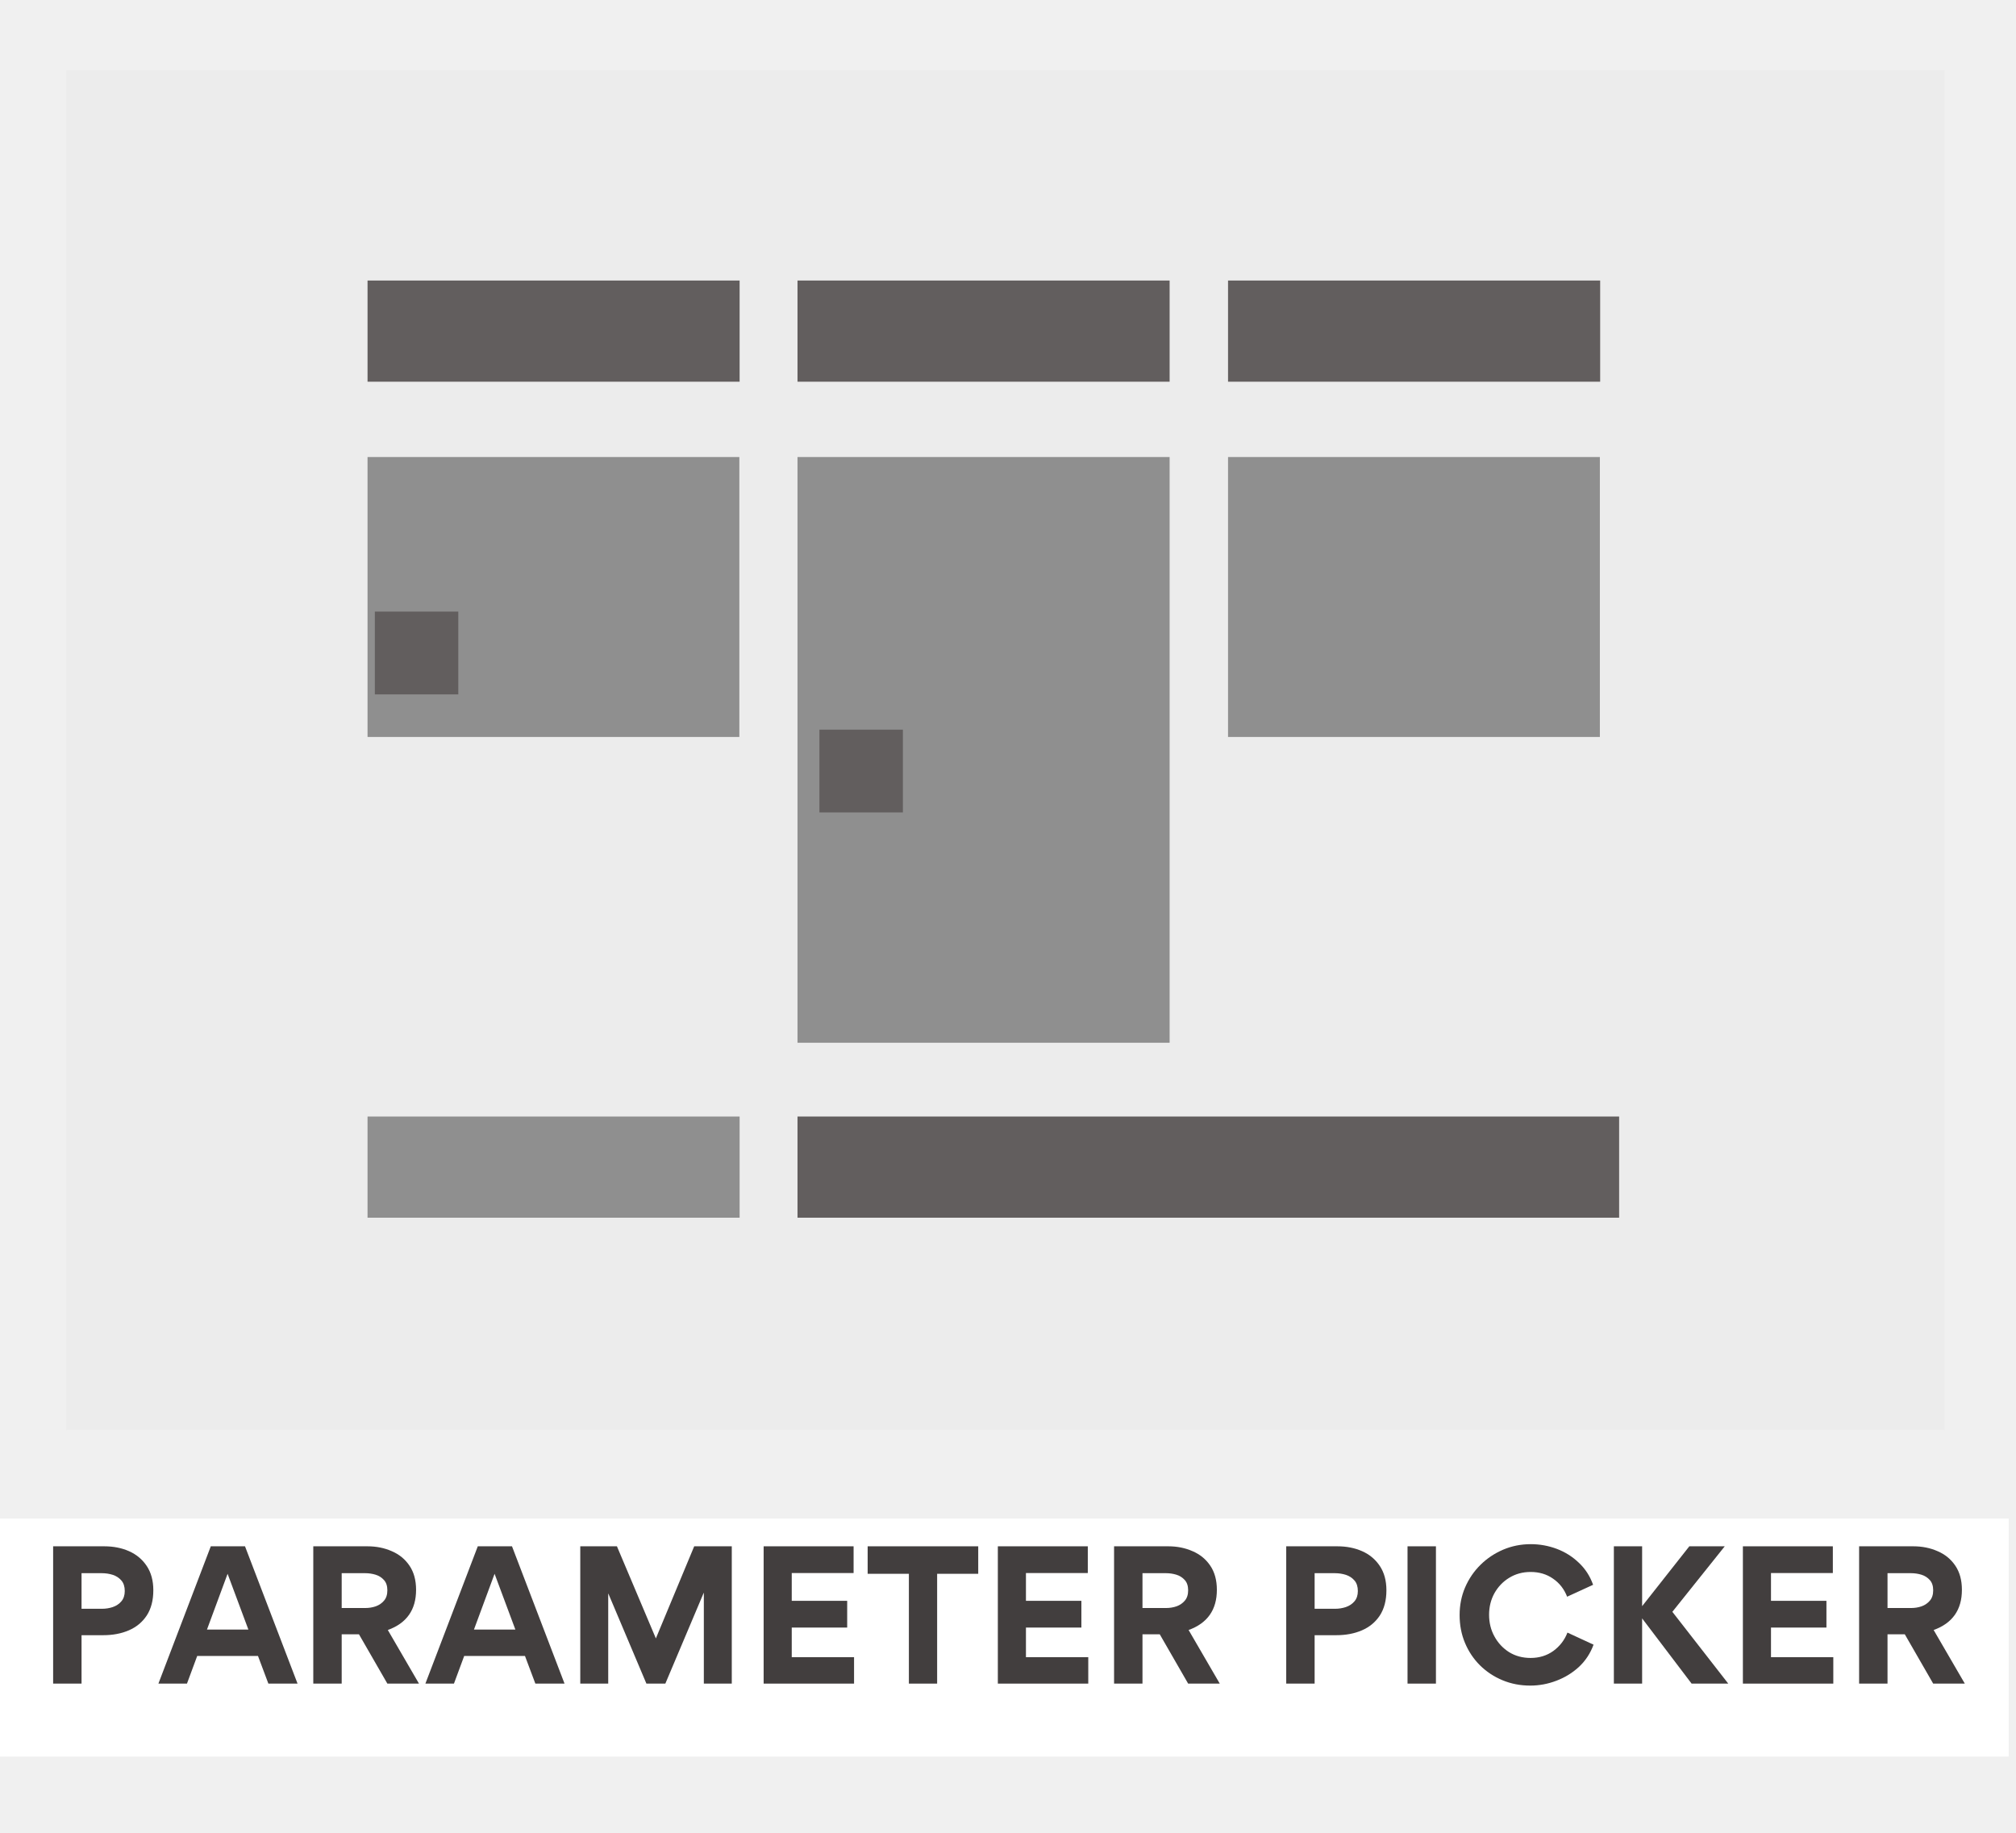
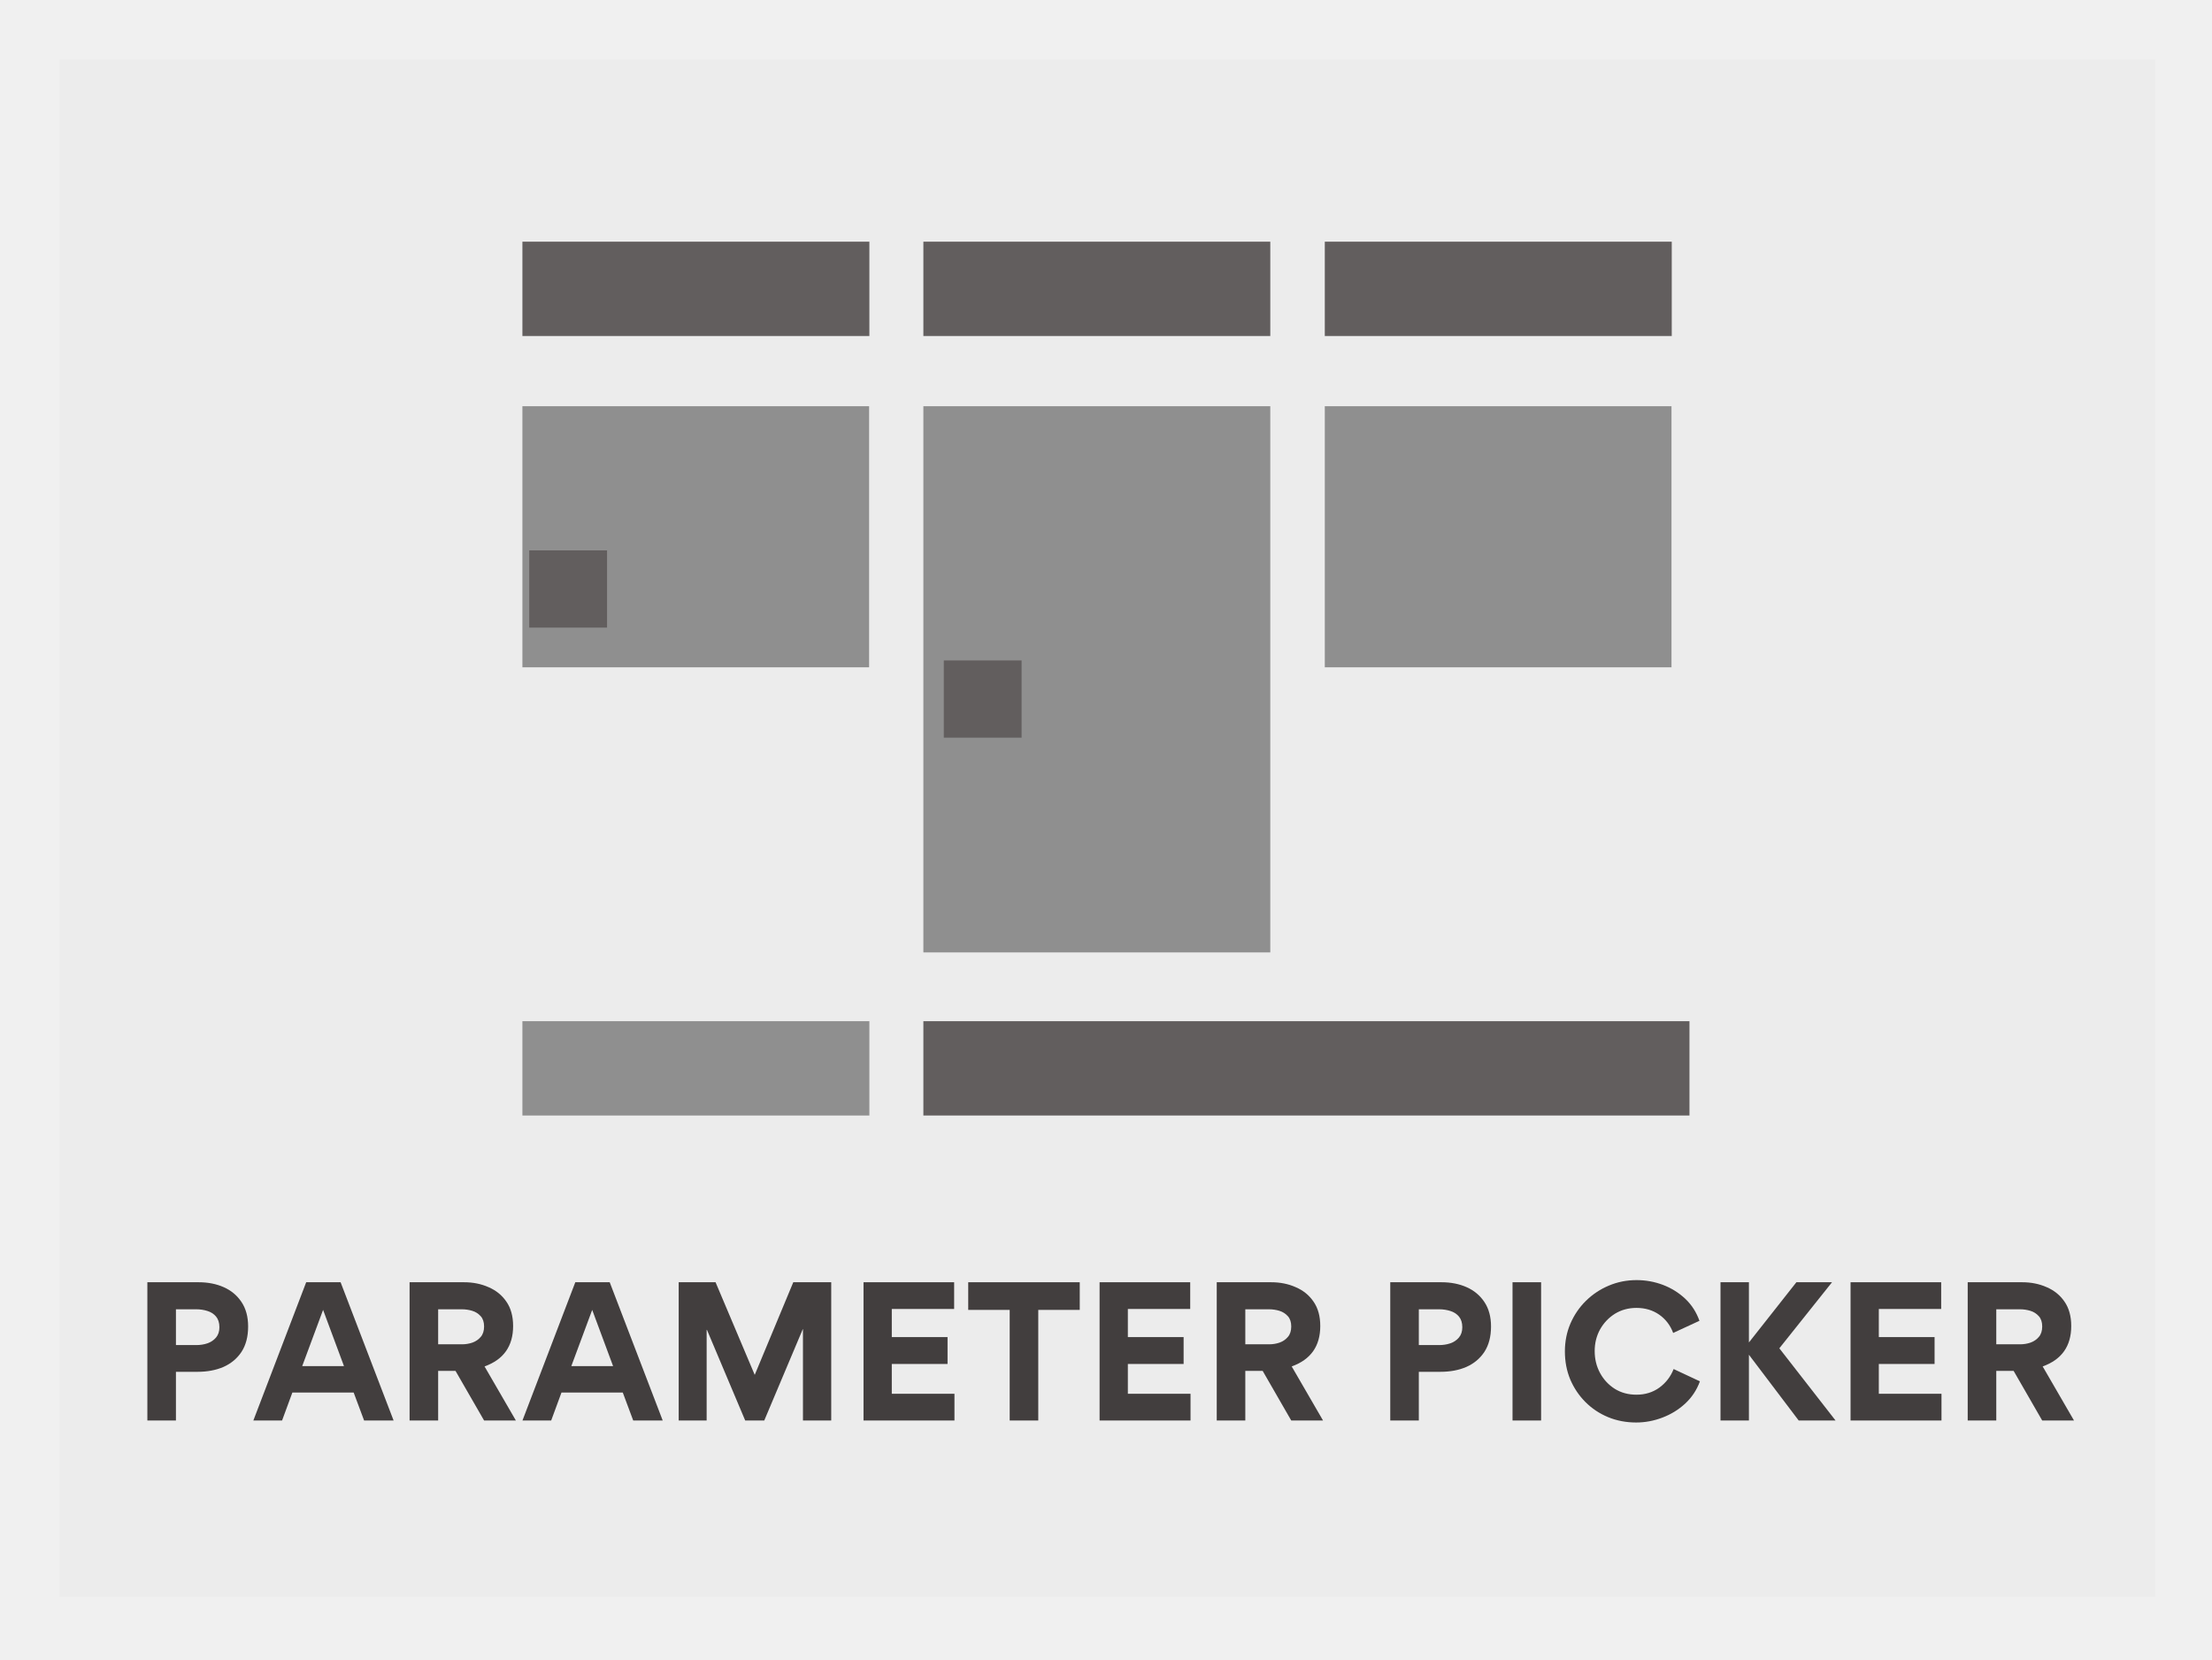
- <svg xmlns="http://www.w3.org/2000/svg" width="275" zoomAndPan="magnify" viewBox="0 0 206.25 187.5" height="250" preserveAspectRatio="xMidYMid meet" version="1.0">
+ <svg xmlns="http://www.w3.org/2000/svg" width="300" zoomAndPan="magnify" viewBox="0 0 224.88 168.75" height="225" preserveAspectRatio="xMidYMid meet" version="1.0">
  <defs>
    <g />
-     <clipPath id="d9c59e141e">
-       <path d="M 6.781 7.207 L 198.957 7.207 L 198.957 146.297 L 6.781 146.297 Z M 6.781 7.207 " clip-rule="nonzero" />
+     <clipPath id="b18b5af211">
+       <path d="M 5.984 6.059 L 219.188 6.059 L 219.188 162.441 L 5.984 162.441 Z M 5.984 6.059 " clip-rule="nonzero" />
    </clipPath>
-     <clipPath id="7a85ca0e04">
-       <path d="M 0 155.352 L 205.504 155.352 L 205.504 179.699 L 0 179.699 Z M 0 155.352 " clip-rule="nonzero" />
+     <clipPath id="0ee9809bd4">
+       <path d="M 93.863 24.582 L 129.152 24.582 L 129.152 34.176 L 93.863 34.176 Z M 93.863 24.582 " clip-rule="nonzero" />
    </clipPath>
-     <clipPath id="28e668de7b">
-       <path d="M 81.59 28.699 L 119.66 28.699 L 119.66 39.051 L 81.59 39.051 Z M 81.59 28.699 " clip-rule="nonzero" />
+     <clipPath id="51d6d42cd1">
+       <path d="M 53.078 24.582 L 88.371 24.582 L 88.371 34.176 L 53.078 34.176 Z M 53.078 24.582 " clip-rule="nonzero" />
    </clipPath>
-     <clipPath id="0501d77ea1">
-       <path d="M 37.602 28.699 L 75.668 28.699 L 75.668 39.051 L 37.602 39.051 Z M 37.602 28.699 " clip-rule="nonzero" />
+     <clipPath id="2abf1c7c12">
+       <path d="M 134.695 24.582 L 169.988 24.582 L 169.988 34.176 L 134.695 34.176 Z M 134.695 24.582 " clip-rule="nonzero" />
    </clipPath>
-     <clipPath id="e6f4ab5d2c">
-       <path d="M 125.637 28.699 L 163.707 28.699 L 163.707 39.051 L 125.637 39.051 Z M 125.637 28.699 " clip-rule="nonzero" />
+     <clipPath id="f2b852d7bb">
+       <path d="M 93.863 41.316 L 129.152 41.316 L 129.152 96.938 L 93.863 96.938 Z M 93.863 41.316 " clip-rule="nonzero" />
    </clipPath>
-     <clipPath id="8e1b8e7a03">
-       <path d="M 81.59 46.754 L 119.66 46.754 L 119.66 106.75 L 81.59 106.75 Z M 81.59 46.754 " clip-rule="nonzero" />
+     <clipPath id="2e054b7eaf">
+       <path d="M 53.078 41.316 L 88.371 41.316 L 88.371 67.871 L 53.078 67.871 Z M 53.078 41.316 " clip-rule="nonzero" />
    </clipPath>
-     <clipPath id="c7cde56d7b">
-       <path d="M 37.602 46.754 L 75.668 46.754 L 75.668 75.395 L 37.602 75.395 Z M 37.602 46.754 " clip-rule="nonzero" />
+     <clipPath id="d623e56789">
+       <path d="M 134.695 41.316 L 169.988 41.316 L 169.988 67.871 L 134.695 67.871 Z M 134.695 41.316 " clip-rule="nonzero" />
    </clipPath>
-     <clipPath id="a8990424bb">
-       <path d="M 125.637 46.754 L 163.707 46.754 L 163.707 75.395 L 125.637 75.395 Z M 125.637 46.754 " clip-rule="nonzero" />
+     <clipPath id="be25078adf">
+       <path d="M 93.863 103.867 L 171.801 103.867 L 171.801 113.461 L 93.863 113.461 Z M 93.863 103.867 " clip-rule="nonzero" />
    </clipPath>
-     <clipPath id="69bf0e655d">
-       <path d="M 81.59 114.223 L 165.66 114.223 L 165.66 124.574 L 81.59 124.574 Z M 81.59 114.223 " clip-rule="nonzero" />
+     <clipPath id="60894eb863">
+       <path d="M 53.078 103.867 L 88.371 103.867 L 88.371 113.461 L 53.078 113.461 Z M 53.078 103.867 " clip-rule="nonzero" />
    </clipPath>
-     <clipPath id="2a8de3ee2e">
-       <path d="M 37.602 114.223 L 75.668 114.223 L 75.668 124.574 L 37.602 124.574 Z M 37.602 114.223 " clip-rule="nonzero" />
+     <clipPath id="f1bffaa327">
+       <path d="M 53.773 55.98 L 61.691 55.98 L 61.691 63.832 L 53.773 63.832 Z M 53.773 55.98 " clip-rule="nonzero" />
    </clipPath>
-     <clipPath id="72222e8eb1">
-       <path d="M 38.348 62.566 L 46.891 62.566 L 46.891 71.039 L 38.348 71.039 Z M 38.348 62.566 " clip-rule="nonzero" />
-     </clipPath>
-     <clipPath id="eeba4d03a9">
-       <path d="M 83.832 74.648 L 92.379 74.648 L 92.379 83.117 L 83.832 83.117 Z M 83.832 74.648 " clip-rule="nonzero" />
+     <clipPath id="290c9be12e">
+       <path d="M 95.941 67.176 L 103.863 67.176 L 103.863 75.031 L 95.941 75.031 Z M 95.941 67.176 " clip-rule="nonzero" />
    </clipPath>
  </defs>
-   <g clip-path="url(#d9c59e141e)">
-     <path fill="#ececec" d="M 6.781 7.207 L 199.117 7.207 L 199.117 146.297 L 6.781 146.297 Z M 6.781 7.207 " fill-opacity="1" fill-rule="nonzero" />
-   </g>
-   <g clip-path="url(#7a85ca0e04)">
-     <path fill="#ffffff" d="M 0 155.352 L 205.539 155.352 L 205.539 179.699 L 0 179.699 Z M 0 155.352 " fill-opacity="1" fill-rule="nonzero" />
+   <g clip-path="url(#b18b5af211)">
+     <path fill="#ececec" d="M 5.984 6.059 L 219.18 6.059 L 219.18 162.441 L 5.984 162.441 Z M 5.984 6.059 " fill-opacity="1" fill-rule="nonzero" />
  </g>
  <g fill="#423e3e" fill-opacity="1">
-     <g transform="translate(3.811134, 172.2393)">
+     <g transform="translate(13.28863, 144.4806)">
      <g>
-         <path d="M 11.875 -9.547 C 11.875 -8.516 11.648 -7.656 11.203 -6.969 C 10.754 -6.289 10.145 -5.785 9.375 -5.453 C 8.602 -5.117 7.727 -4.953 6.75 -4.953 L 4.531 -4.953 L 4.531 0 L 1.625 0 L 1.625 -14.047 L 6.859 -14.047 C 7.797 -14.047 8.641 -13.879 9.391 -13.547 C 10.148 -13.211 10.754 -12.707 11.203 -12.031 C 11.648 -11.363 11.875 -10.535 11.875 -9.547 Z M 8.953 -9.469 C 8.953 -9.926 8.836 -10.285 8.609 -10.547 C 8.379 -10.816 8.086 -11.008 7.734 -11.125 C 7.379 -11.238 7 -11.297 6.594 -11.297 L 4.531 -11.297 L 4.531 -7.656 L 6.625 -7.656 C 7 -7.656 7.363 -7.711 7.719 -7.828 C 8.082 -7.953 8.379 -8.148 8.609 -8.422 C 8.836 -8.691 8.953 -9.039 8.953 -9.469 Z M 8.953 -9.469 " />
+         <path d="M 11.891 -9.562 C 11.891 -8.531 11.664 -7.672 11.219 -6.984 C 10.77 -6.305 10.16 -5.797 9.391 -5.453 C 8.617 -5.117 7.738 -4.953 6.75 -4.953 L 4.547 -4.953 L 4.547 0 L 1.641 0 L 1.641 -14.062 L 6.859 -14.062 C 7.805 -14.062 8.656 -13.895 9.406 -13.562 C 10.164 -13.227 10.77 -12.723 11.219 -12.047 C 11.664 -11.379 11.891 -10.551 11.891 -9.562 Z M 8.969 -9.484 C 8.969 -9.941 8.852 -10.305 8.625 -10.578 C 8.395 -10.848 8.102 -11.035 7.75 -11.141 C 7.395 -11.254 7.016 -11.312 6.609 -11.312 L 4.547 -11.312 L 4.547 -7.672 L 6.625 -7.672 C 7.008 -7.672 7.379 -7.727 7.734 -7.844 C 8.098 -7.969 8.395 -8.164 8.625 -8.438 C 8.852 -8.707 8.969 -9.055 8.969 -9.484 Z M 8.969 -9.484 " />
      </g>
    </g>
  </g>
  <g fill="#423e3e" fill-opacity="1">
-     <g transform="translate(16.22197, 172.2393)">
+     <g transform="translate(25.72617, 144.4806)">
      <g>
-         <path d="M 2.906 0 L -0.016 0 L 5.344 -14.047 L 8.844 -14.047 L 14.219 0 L 11.234 0 L 10.172 -2.828 L 3.953 -2.828 Z M 7.062 -11.234 L 4.953 -5.531 L 9.188 -5.531 Z M 7.062 -11.234 " />
+         <path d="M 2.906 0 L -0.016 0 L 5.359 -14.062 L 8.859 -14.062 L 14.25 0 L 11.25 0 L 10.188 -2.844 L 3.953 -2.844 Z M 7.078 -11.25 L 4.953 -5.531 L 9.203 -5.531 Z M 7.078 -11.25 " />
      </g>
    </g>
  </g>
  <g fill="#423e3e" fill-opacity="1">
-     <g transform="translate(30.42628, 172.2393)">
+     <g transform="translate(39.96104, 144.4806)">
      <g>
-         <path d="M 12.438 0 L 9.203 0 L 6.297 -5.047 L 4.531 -5.047 L 4.531 0 L 1.625 0 L 1.625 -14.047 L 7.172 -14.047 C 8.078 -14.047 8.906 -13.879 9.656 -13.547 C 10.414 -13.223 11.02 -12.727 11.469 -12.062 C 11.914 -11.406 12.141 -10.582 12.141 -9.594 C 12.141 -7.551 11.176 -6.18 9.25 -5.484 Z M 6.953 -7.734 C 7.316 -7.734 7.672 -7.789 8.016 -7.906 C 8.359 -8.031 8.641 -8.223 8.859 -8.484 C 9.086 -8.742 9.203 -9.098 9.203 -9.547 C 9.203 -9.992 9.086 -10.344 8.859 -10.594 C 8.629 -10.852 8.344 -11.035 8 -11.141 C 7.664 -11.242 7.312 -11.297 6.938 -11.297 L 4.531 -11.297 L 4.531 -7.734 Z M 6.953 -7.734 " />
+         <path d="M 12.453 0 L 9.219 0 L 6.312 -5.047 L 4.547 -5.047 L 4.547 0 L 1.641 0 L 1.641 -14.062 L 7.188 -14.062 C 8.094 -14.062 8.922 -13.895 9.672 -13.562 C 10.43 -13.238 11.035 -12.75 11.484 -12.094 C 11.941 -11.438 12.172 -10.609 12.172 -9.609 C 12.172 -7.566 11.203 -6.195 9.266 -5.5 Z M 6.969 -7.75 C 7.332 -7.75 7.688 -7.805 8.031 -7.922 C 8.375 -8.047 8.656 -8.238 8.875 -8.5 C 9.102 -8.758 9.219 -9.113 9.219 -9.562 C 9.219 -10.008 9.102 -10.359 8.875 -10.609 C 8.645 -10.867 8.359 -11.051 8.016 -11.156 C 7.68 -11.258 7.328 -11.312 6.953 -11.312 L 4.547 -11.312 L 4.547 -7.75 Z M 6.969 -7.75 " />
      </g>
    </g>
  </g>
  <g fill="#423e3e" fill-opacity="1">
-     <g transform="translate(43.53657, 172.2393)">
+     <g transform="translate(53.09954, 144.4806)">
      <g>
-         <path d="M 2.906 0 L -0.016 0 L 5.344 -14.047 L 8.844 -14.047 L 14.219 0 L 11.234 0 L 10.172 -2.828 L 3.953 -2.828 Z M 7.062 -11.234 L 4.953 -5.531 L 9.188 -5.531 Z M 7.062 -11.234 " />
+         <path d="M 2.906 0 L -0.016 0 L 5.359 -14.062 L 8.859 -14.062 L 14.25 0 L 11.25 0 L 10.188 -2.844 L 3.953 -2.844 Z M 7.078 -11.25 L 4.953 -5.531 L 9.203 -5.531 Z M 7.078 -11.25 " />
      </g>
    </g>
  </g>
  <g fill="#423e3e" fill-opacity="1">
-     <g transform="translate(57.74088, 172.2393)">
+     <g transform="translate(67.33441, 144.4806)">
      <g>
-         <path d="M 14.25 -9.281 L 10.328 0 L 8.391 0 L 4.5 -9.203 L 4.484 -9.203 L 4.484 0 L 1.625 0 L 1.625 -14.047 L 5.375 -14.047 L 9.359 -4.625 L 13.281 -14.047 L 17.125 -14.047 L 17.125 0 L 14.266 0 L 14.266 -9.281 Z M 14.25 -9.281 " />
+         <path d="M 14.266 -9.297 L 10.344 0 L 8.406 0 L 4.516 -9.219 L 4.484 -9.219 L 4.484 0 L 1.641 0 L 1.641 -14.062 L 5.391 -14.062 L 9.375 -4.641 L 13.297 -14.062 L 17.156 -14.062 L 17.156 0 L 14.281 0 L 14.281 -9.297 Z M 14.266 -9.297 " />
      </g>
    </g>
  </g>
  <g fill="#423e3e" fill-opacity="1">
-     <g transform="translate(76.5006, 172.2393)">
+     <g transform="translate(86.1345, 144.4806)">
      <g>
-         <path d="M 1.625 -14.047 L 10.828 -14.047 L 10.828 -11.312 L 4.5 -11.312 L 4.5 -8.469 L 10.172 -8.469 L 10.172 -5.734 L 4.5 -5.734 L 4.5 -2.703 L 10.875 -2.703 L 10.875 0 L 1.625 0 Z M 1.625 -14.047 " />
+         <path d="M 1.641 -14.062 L 10.859 -14.062 L 10.859 -11.344 L 4.516 -11.344 L 4.516 -8.484 L 10.188 -8.484 L 10.188 -5.75 L 4.516 -5.75 L 4.516 -2.719 L 10.891 -2.719 L 10.891 0 L 1.641 0 Z M 1.641 -14.062 " />
      </g>
    </g>
  </g>
  <g fill="#423e3e" fill-opacity="1">
-     <g transform="translate(88.39133, 172.2393)">
+     <g transform="translate(98.05082, 144.4806)">
      <g>
-         <path d="M 4.594 0 L 4.594 -11.234 L 0.375 -11.234 L 0.375 -14.047 L 11.688 -14.047 L 11.688 -11.234 L 7.484 -11.234 L 7.484 0 Z M 4.594 0 " />
+         <path d="M 4.594 0 L 4.594 -11.25 L 0.375 -11.25 L 0.375 -14.062 L 11.719 -14.062 L 11.719 -11.25 L 7.5 -11.25 L 7.5 0 Z M 4.594 0 " />
      </g>
    </g>
  </g>
  <g fill="#423e3e" fill-opacity="1">
-     <g transform="translate(100.4614, 172.2393)">
+     <g transform="translate(110.1469, 144.4806)">
      <g>
-         <path d="M 1.625 -14.047 L 10.828 -14.047 L 10.828 -11.312 L 4.5 -11.312 L 4.5 -8.469 L 10.172 -8.469 L 10.172 -5.734 L 4.5 -5.734 L 4.5 -2.703 L 10.875 -2.703 L 10.875 0 L 1.625 0 Z M 1.625 -14.047 " />
+         <path d="M 1.641 -14.062 L 10.859 -14.062 L 10.859 -11.344 L 4.516 -11.344 L 4.516 -8.484 L 10.188 -8.484 L 10.188 -5.75 L 4.516 -5.75 L 4.516 -2.719 L 10.891 -2.719 L 10.891 0 L 1.641 0 Z M 1.641 -14.062 " />
      </g>
    </g>
  </g>
  <g fill="#423e3e" fill-opacity="1">
-     <g transform="translate(112.3521, 172.2393)">
+     <g transform="translate(122.0632, 144.4806)">
      <g>
-         <path d="M 12.438 0 L 9.203 0 L 6.297 -5.047 L 4.531 -5.047 L 4.531 0 L 1.625 0 L 1.625 -14.047 L 7.172 -14.047 C 8.078 -14.047 8.906 -13.879 9.656 -13.547 C 10.414 -13.223 11.02 -12.727 11.469 -12.062 C 11.914 -11.406 12.141 -10.582 12.141 -9.594 C 12.141 -7.551 11.176 -6.18 9.25 -5.484 Z M 6.953 -7.734 C 7.316 -7.734 7.672 -7.789 8.016 -7.906 C 8.359 -8.031 8.641 -8.223 8.859 -8.484 C 9.086 -8.742 9.203 -9.098 9.203 -9.547 C 9.203 -9.992 9.086 -10.344 8.859 -10.594 C 8.629 -10.852 8.344 -11.035 8 -11.141 C 7.664 -11.242 7.312 -11.297 6.938 -11.297 L 4.531 -11.297 L 4.531 -7.734 Z M 6.953 -7.734 " />
+         <path d="M 12.453 0 L 9.219 0 L 6.312 -5.047 L 4.547 -5.047 L 4.547 0 L 1.641 0 L 1.641 -14.062 L 7.188 -14.062 C 8.094 -14.062 8.922 -13.895 9.672 -13.562 C 10.43 -13.238 11.035 -12.75 11.484 -12.094 C 11.941 -11.438 12.172 -10.609 12.172 -9.609 C 12.172 -7.566 11.203 -6.195 9.266 -5.5 Z M 6.969 -7.75 C 7.332 -7.75 7.688 -7.805 8.031 -7.922 C 8.375 -8.047 8.656 -8.238 8.875 -8.5 C 9.102 -8.758 9.219 -9.113 9.219 -9.562 C 9.219 -10.008 9.102 -10.359 8.875 -10.609 C 8.645 -10.867 8.359 -11.051 8.016 -11.156 C 7.68 -11.258 7.328 -11.312 6.953 -11.312 L 4.547 -11.312 L 4.547 -7.75 Z M 6.969 -7.75 " />
      </g>
    </g>
  </g>
  <g fill="#423e3e" fill-opacity="1">
-     <g transform="translate(125.4624, 172.2393)">
+     <g transform="translate(135.2017, 144.4806)">
      <g />
    </g>
  </g>
  <g fill="#423e3e" fill-opacity="1">
-     <g transform="translate(129.964, 172.2393)">
+     <g transform="translate(139.713, 144.4806)">
      <g>
-         <path d="M 11.875 -9.547 C 11.875 -8.516 11.648 -7.656 11.203 -6.969 C 10.754 -6.289 10.145 -5.785 9.375 -5.453 C 8.602 -5.117 7.727 -4.953 6.75 -4.953 L 4.531 -4.953 L 4.531 0 L 1.625 0 L 1.625 -14.047 L 6.859 -14.047 C 7.797 -14.047 8.641 -13.879 9.391 -13.547 C 10.148 -13.211 10.754 -12.707 11.203 -12.031 C 11.648 -11.363 11.875 -10.535 11.875 -9.547 Z M 8.953 -9.469 C 8.953 -9.926 8.836 -10.285 8.609 -10.547 C 8.379 -10.816 8.086 -11.008 7.734 -11.125 C 7.379 -11.238 7 -11.297 6.594 -11.297 L 4.531 -11.297 L 4.531 -7.656 L 6.625 -7.656 C 7 -7.656 7.363 -7.711 7.719 -7.828 C 8.082 -7.953 8.379 -8.148 8.609 -8.422 C 8.836 -8.691 8.953 -9.039 8.953 -9.469 Z M 8.953 -9.469 " />
+         <path d="M 11.891 -9.562 C 11.891 -8.531 11.664 -7.672 11.219 -6.984 C 10.77 -6.305 10.16 -5.797 9.391 -5.453 C 8.617 -5.117 7.738 -4.953 6.75 -4.953 L 4.547 -4.953 L 4.547 0 L 1.641 0 L 1.641 -14.062 L 6.859 -14.062 C 7.805 -14.062 8.656 -13.895 9.406 -13.562 C 10.164 -13.227 10.77 -12.723 11.219 -12.047 C 11.664 -11.379 11.891 -10.551 11.891 -9.562 Z M 8.969 -9.484 C 8.969 -9.941 8.852 -10.305 8.625 -10.578 C 8.395 -10.848 8.102 -11.035 7.75 -11.141 C 7.395 -11.254 7.016 -11.312 6.609 -11.312 L 4.547 -11.312 L 4.547 -7.672 L 6.625 -7.672 C 7.008 -7.672 7.379 -7.727 7.734 -7.844 C 8.098 -7.969 8.395 -8.164 8.625 -8.438 C 8.852 -8.707 8.969 -9.055 8.969 -9.484 Z M 8.969 -9.484 " />
      </g>
    </g>
  </g>
  <g fill="#423e3e" fill-opacity="1">
-     <g transform="translate(142.3749, 172.2393)">
+     <g transform="translate(152.1505, 144.4806)">
      <g>
-         <path d="M 4.531 -14.047 L 4.531 0 L 1.625 0 L 1.625 -14.047 Z M 4.531 -14.047 " />
+         <path d="M 4.547 -14.062 L 4.547 0 L 1.641 0 L 1.641 -14.062 Z M 4.547 -14.062 " />
      </g>
    </g>
  </g>
  <g fill="#423e3e" fill-opacity="1">
-     <g transform="translate(148.5623, 172.2393)">
+     <g transform="translate(158.3513, 144.4806)">
      <g>
-         <path d="M 0.766 -7.016 C 0.766 -8.023 0.953 -8.969 1.328 -9.844 C 1.711 -10.727 2.238 -11.5 2.906 -12.156 C 3.57 -12.812 4.344 -13.328 5.219 -13.703 C 6.102 -14.078 7.047 -14.266 8.047 -14.266 C 8.973 -14.266 9.863 -14.102 10.719 -13.781 C 11.57 -13.457 12.32 -12.984 12.969 -12.359 C 13.625 -11.742 14.109 -10.992 14.422 -10.109 L 11.766 -8.891 C 11.461 -9.672 10.984 -10.285 10.328 -10.734 C 9.68 -11.191 8.914 -11.422 8.031 -11.422 C 7.219 -11.422 6.488 -11.223 5.844 -10.828 C 5.207 -10.441 4.703 -9.914 4.328 -9.25 C 3.961 -8.582 3.781 -7.848 3.781 -7.047 C 3.781 -6.234 3.961 -5.492 4.328 -4.828 C 4.691 -4.16 5.191 -3.625 5.828 -3.219 C 6.473 -2.82 7.207 -2.625 8.031 -2.625 C 8.914 -2.625 9.691 -2.863 10.359 -3.344 C 11.023 -3.832 11.504 -4.457 11.797 -5.219 L 14.469 -3.984 C 14.145 -3.098 13.648 -2.344 12.984 -1.719 C 12.316 -1.102 11.547 -0.629 10.672 -0.297 C 9.805 0.035 8.914 0.203 8 0.203 C 6.977 0.203 6.031 0.02 5.156 -0.344 C 4.281 -0.707 3.508 -1.219 2.844 -1.875 C 2.188 -2.531 1.676 -3.297 1.312 -4.172 C 0.945 -5.047 0.766 -5.992 0.766 -7.016 Z M 0.766 -7.016 " />
+         <path d="M 0.766 -7.031 C 0.766 -8.039 0.953 -8.984 1.328 -9.859 C 1.711 -10.742 2.238 -11.516 2.906 -12.172 C 3.582 -12.836 4.359 -13.352 5.234 -13.719 C 6.117 -14.094 7.062 -14.281 8.062 -14.281 C 8.988 -14.281 9.879 -14.117 10.734 -13.797 C 11.586 -13.473 12.344 -13.004 13 -12.391 C 13.656 -11.773 14.141 -11.023 14.453 -10.141 L 11.781 -8.906 C 11.488 -9.688 11.016 -10.305 10.359 -10.766 C 9.703 -11.223 8.93 -11.453 8.047 -11.453 C 7.234 -11.453 6.504 -11.254 5.859 -10.859 C 5.223 -10.461 4.719 -9.93 4.344 -9.266 C 3.977 -8.598 3.797 -7.863 3.797 -7.062 C 3.797 -6.25 3.977 -5.504 4.344 -4.828 C 4.707 -4.16 5.207 -3.625 5.844 -3.219 C 6.488 -2.82 7.223 -2.625 8.047 -2.625 C 8.93 -2.625 9.707 -2.863 10.375 -3.344 C 11.039 -3.832 11.523 -4.461 11.828 -5.234 L 14.5 -3.984 C 14.176 -3.098 13.676 -2.344 13 -1.719 C 12.332 -1.102 11.562 -0.629 10.688 -0.297 C 9.82 0.035 8.93 0.203 8.016 0.203 C 6.992 0.203 6.039 0.02 5.156 -0.344 C 4.281 -0.707 3.516 -1.219 2.859 -1.875 C 2.203 -2.531 1.688 -3.297 1.312 -4.172 C 0.945 -5.055 0.766 -6.008 0.766 -7.031 Z M 0.766 -7.031 " />
      </g>
    </g>
  </g>
  <g fill="#423e3e" fill-opacity="1">
-     <g transform="translate(163.484, 172.2393)">
+     <g transform="translate(173.3051, 144.4806)">
      <g>
-         <path d="M 4.516 0 L 1.625 0 L 1.625 -14.047 L 4.516 -14.047 L 4.516 -7.922 L 9.344 -14.047 L 12.969 -14.047 L 7.609 -7.344 L 13.328 0 L 9.578 0 L 4.516 -6.672 Z M 4.516 0 " />
+         <path d="M 4.531 0 L 1.641 0 L 1.641 -14.062 L 4.531 -14.062 L 4.531 -7.938 L 9.359 -14.062 L 12.984 -14.062 L 7.625 -7.344 L 13.344 0 L 9.594 0 L 4.531 -6.688 Z M 4.531 0 " />
      </g>
    </g>
  </g>
  <g fill="#423e3e" fill-opacity="1">
-     <g transform="translate(176.684, 172.2393)">
+     <g transform="translate(186.5335, 144.4806)">
      <g>
-         <path d="M 1.625 -14.047 L 10.828 -14.047 L 10.828 -11.312 L 4.5 -11.312 L 4.5 -8.469 L 10.172 -8.469 L 10.172 -5.734 L 4.5 -5.734 L 4.5 -2.703 L 10.875 -2.703 L 10.875 0 L 1.625 0 Z M 1.625 -14.047 " />
+         <path d="M 1.641 -14.062 L 10.859 -14.062 L 10.859 -11.344 L 4.516 -11.344 L 4.516 -8.484 L 10.188 -8.484 L 10.188 -5.75 L 4.516 -5.75 L 4.516 -2.719 L 10.891 -2.719 L 10.891 0 L 1.641 0 Z M 1.641 -14.062 " />
      </g>
    </g>
  </g>
  <g fill="#423e3e" fill-opacity="1">
-     <g transform="translate(188.5747, 172.2393)">
+     <g transform="translate(198.4498, 144.4806)">
      <g>
-         <path d="M 12.438 0 L 9.203 0 L 6.297 -5.047 L 4.531 -5.047 L 4.531 0 L 1.625 0 L 1.625 -14.047 L 7.172 -14.047 C 8.078 -14.047 8.906 -13.879 9.656 -13.547 C 10.414 -13.223 11.02 -12.727 11.469 -12.062 C 11.914 -11.406 12.141 -10.582 12.141 -9.594 C 12.141 -7.551 11.176 -6.18 9.25 -5.484 Z M 6.953 -7.734 C 7.316 -7.734 7.672 -7.789 8.016 -7.906 C 8.359 -8.031 8.641 -8.223 8.859 -8.484 C 9.086 -8.742 9.203 -9.098 9.203 -9.547 C 9.203 -9.992 9.086 -10.344 8.859 -10.594 C 8.629 -10.852 8.344 -11.035 8 -11.141 C 7.664 -11.242 7.312 -11.297 6.938 -11.297 L 4.531 -11.297 L 4.531 -7.734 Z M 6.953 -7.734 " />
+         <path d="M 12.453 0 L 9.219 0 L 6.312 -5.047 L 4.547 -5.047 L 4.547 0 L 1.641 0 L 1.641 -14.062 L 7.188 -14.062 C 8.094 -14.062 8.922 -13.895 9.672 -13.562 C 10.43 -13.238 11.035 -12.75 11.484 -12.094 C 11.941 -11.438 12.172 -10.609 12.172 -9.609 C 12.172 -7.566 11.203 -6.195 9.266 -5.5 Z M 6.969 -7.75 C 7.332 -7.75 7.688 -7.805 8.031 -7.922 C 8.375 -8.047 8.656 -8.238 8.875 -8.5 C 9.102 -8.758 9.219 -9.113 9.219 -9.562 C 9.219 -10.008 9.102 -10.359 8.875 -10.609 C 8.645 -10.867 8.359 -11.051 8.016 -11.156 C 7.68 -11.258 7.328 -11.312 6.953 -11.312 L 4.547 -11.312 L 4.547 -7.75 Z M 6.969 -7.75 " />
      </g>
    </g>
  </g>
-   <g clip-path="url(#28e668de7b)">
-     <path fill="#625e5e" d="M 81.59 28.699 L 119.68 28.699 L 119.68 39.051 L 81.59 39.051 Z M 81.59 28.699 " fill-opacity="1" fill-rule="nonzero" />
+   <g clip-path="url(#0ee9809bd4)">
+     <path fill="#625e5e" d="M 93.863 24.582 L 129.172 24.582 L 129.172 34.176 L 93.863 34.176 Z M 93.863 24.582 " fill-opacity="1" fill-rule="nonzero" />
  </g>
-   <g clip-path="url(#0501d77ea1)">
-     <path fill="#625e5e" d="M 37.602 28.699 L 75.688 28.699 L 75.688 39.051 L 37.602 39.051 Z M 37.602 28.699 " fill-opacity="1" fill-rule="nonzero" />
+   <g clip-path="url(#51d6d42cd1)">
+     <path fill="#625e5e" d="M 53.078 24.582 L 88.391 24.582 L 88.391 34.176 L 53.078 34.176 Z M 53.078 24.582 " fill-opacity="1" fill-rule="nonzero" />
  </g>
-   <g clip-path="url(#e6f4ab5d2c)">
-     <path fill="#625e5e" d="M 125.637 28.699 L 163.723 28.699 L 163.723 39.051 L 125.637 39.051 Z M 125.637 28.699 " fill-opacity="1" fill-rule="nonzero" />
+   <g clip-path="url(#2abf1c7c12)">
+     <path fill="#625e5e" d="M 134.695 24.582 L 170.004 24.582 L 170.004 34.176 L 134.695 34.176 Z M 134.695 24.582 " fill-opacity="1" fill-rule="nonzero" />
  </g>
-   <g clip-path="url(#8e1b8e7a03)">
-     <path fill="#8f8f8f" d="M 81.59 46.754 L 119.66 46.754 L 119.66 106.68 L 81.59 106.68 Z M 81.59 46.754 " fill-opacity="1" fill-rule="nonzero" />
+   <g clip-path="url(#f2b852d7bb)">
+     <path fill="#8f8f8f" d="M 93.863 41.316 L 129.152 41.316 L 129.152 96.871 L 93.863 96.871 Z M 93.863 41.316 " fill-opacity="1" fill-rule="nonzero" />
  </g>
-   <g clip-path="url(#c7cde56d7b)">
-     <path fill="#8f8f8f" d="M 37.602 46.754 L 75.641 46.754 L 75.641 75.395 L 37.602 75.395 Z M 37.602 46.754 " fill-opacity="1" fill-rule="nonzero" />
+   <g clip-path="url(#2e054b7eaf)">
+     <path fill="#8f8f8f" d="M 53.078 41.316 L 88.344 41.316 L 88.344 67.871 L 53.078 67.871 Z M 53.078 41.316 " fill-opacity="1" fill-rule="nonzero" />
  </g>
-   <g clip-path="url(#a8990424bb)">
-     <path fill="#8f8f8f" d="M 125.637 46.754 L 163.676 46.754 L 163.676 75.395 L 125.637 75.395 Z M 125.637 46.754 " fill-opacity="1" fill-rule="nonzero" />
+   <g clip-path="url(#d623e56789)">
+     <path fill="#8f8f8f" d="M 134.695 41.316 L 169.961 41.316 L 169.961 67.871 L 134.695 67.871 Z M 134.695 41.316 " fill-opacity="1" fill-rule="nonzero" />
  </g>
-   <g clip-path="url(#69bf0e655d)">
-     <path fill="#625e5e" d="M 81.59 114.223 L 165.648 114.223 L 165.648 124.574 L 81.59 124.574 Z M 81.59 114.223 " fill-opacity="1" fill-rule="nonzero" />
+   <g clip-path="url(#be25078adf)">
+     <path fill="#625e5e" d="M 93.863 103.867 L 171.789 103.867 L 171.789 113.461 L 93.863 113.461 Z M 93.863 103.867 " fill-opacity="1" fill-rule="nonzero" />
  </g>
-   <g clip-path="url(#2a8de3ee2e)">
-     <path fill="#8f8f8f" d="M 37.602 114.223 L 75.688 114.223 L 75.688 124.574 L 37.602 124.574 Z M 37.602 114.223 " fill-opacity="1" fill-rule="nonzero" />
+   <g clip-path="url(#60894eb863)">
+     <path fill="#8f8f8f" d="M 53.078 103.867 L 88.391 103.867 L 88.391 113.461 L 53.078 113.461 Z M 53.078 103.867 " fill-opacity="1" fill-rule="nonzero" />
  </g>
-   <g clip-path="url(#72222e8eb1)">
-     <path fill="#625e5e" d="M 38.348 62.566 L 46.887 62.566 L 46.887 71.039 L 38.348 71.039 Z M 38.348 62.566 " fill-opacity="1" fill-rule="nonzero" />
+   <g clip-path="url(#f1bffaa327)">
+     <path fill="#625e5e" d="M 53.773 55.98 L 61.688 55.98 L 61.688 63.832 L 53.773 63.832 Z M 53.773 55.98 " fill-opacity="1" fill-rule="nonzero" />
  </g>
-   <g clip-path="url(#eeba4d03a9)">
-     <path fill="#625e5e" d="M 83.832 74.648 L 92.371 74.648 L 92.371 83.117 L 83.832 83.117 Z M 83.832 74.648 " fill-opacity="1" fill-rule="nonzero" />
+   <g clip-path="url(#290c9be12e)">
+     <path fill="#625e5e" d="M 95.941 67.176 L 103.855 67.176 L 103.855 75.031 L 95.941 75.031 Z M 95.941 67.176 " fill-opacity="1" fill-rule="nonzero" />
  </g>
</svg>
